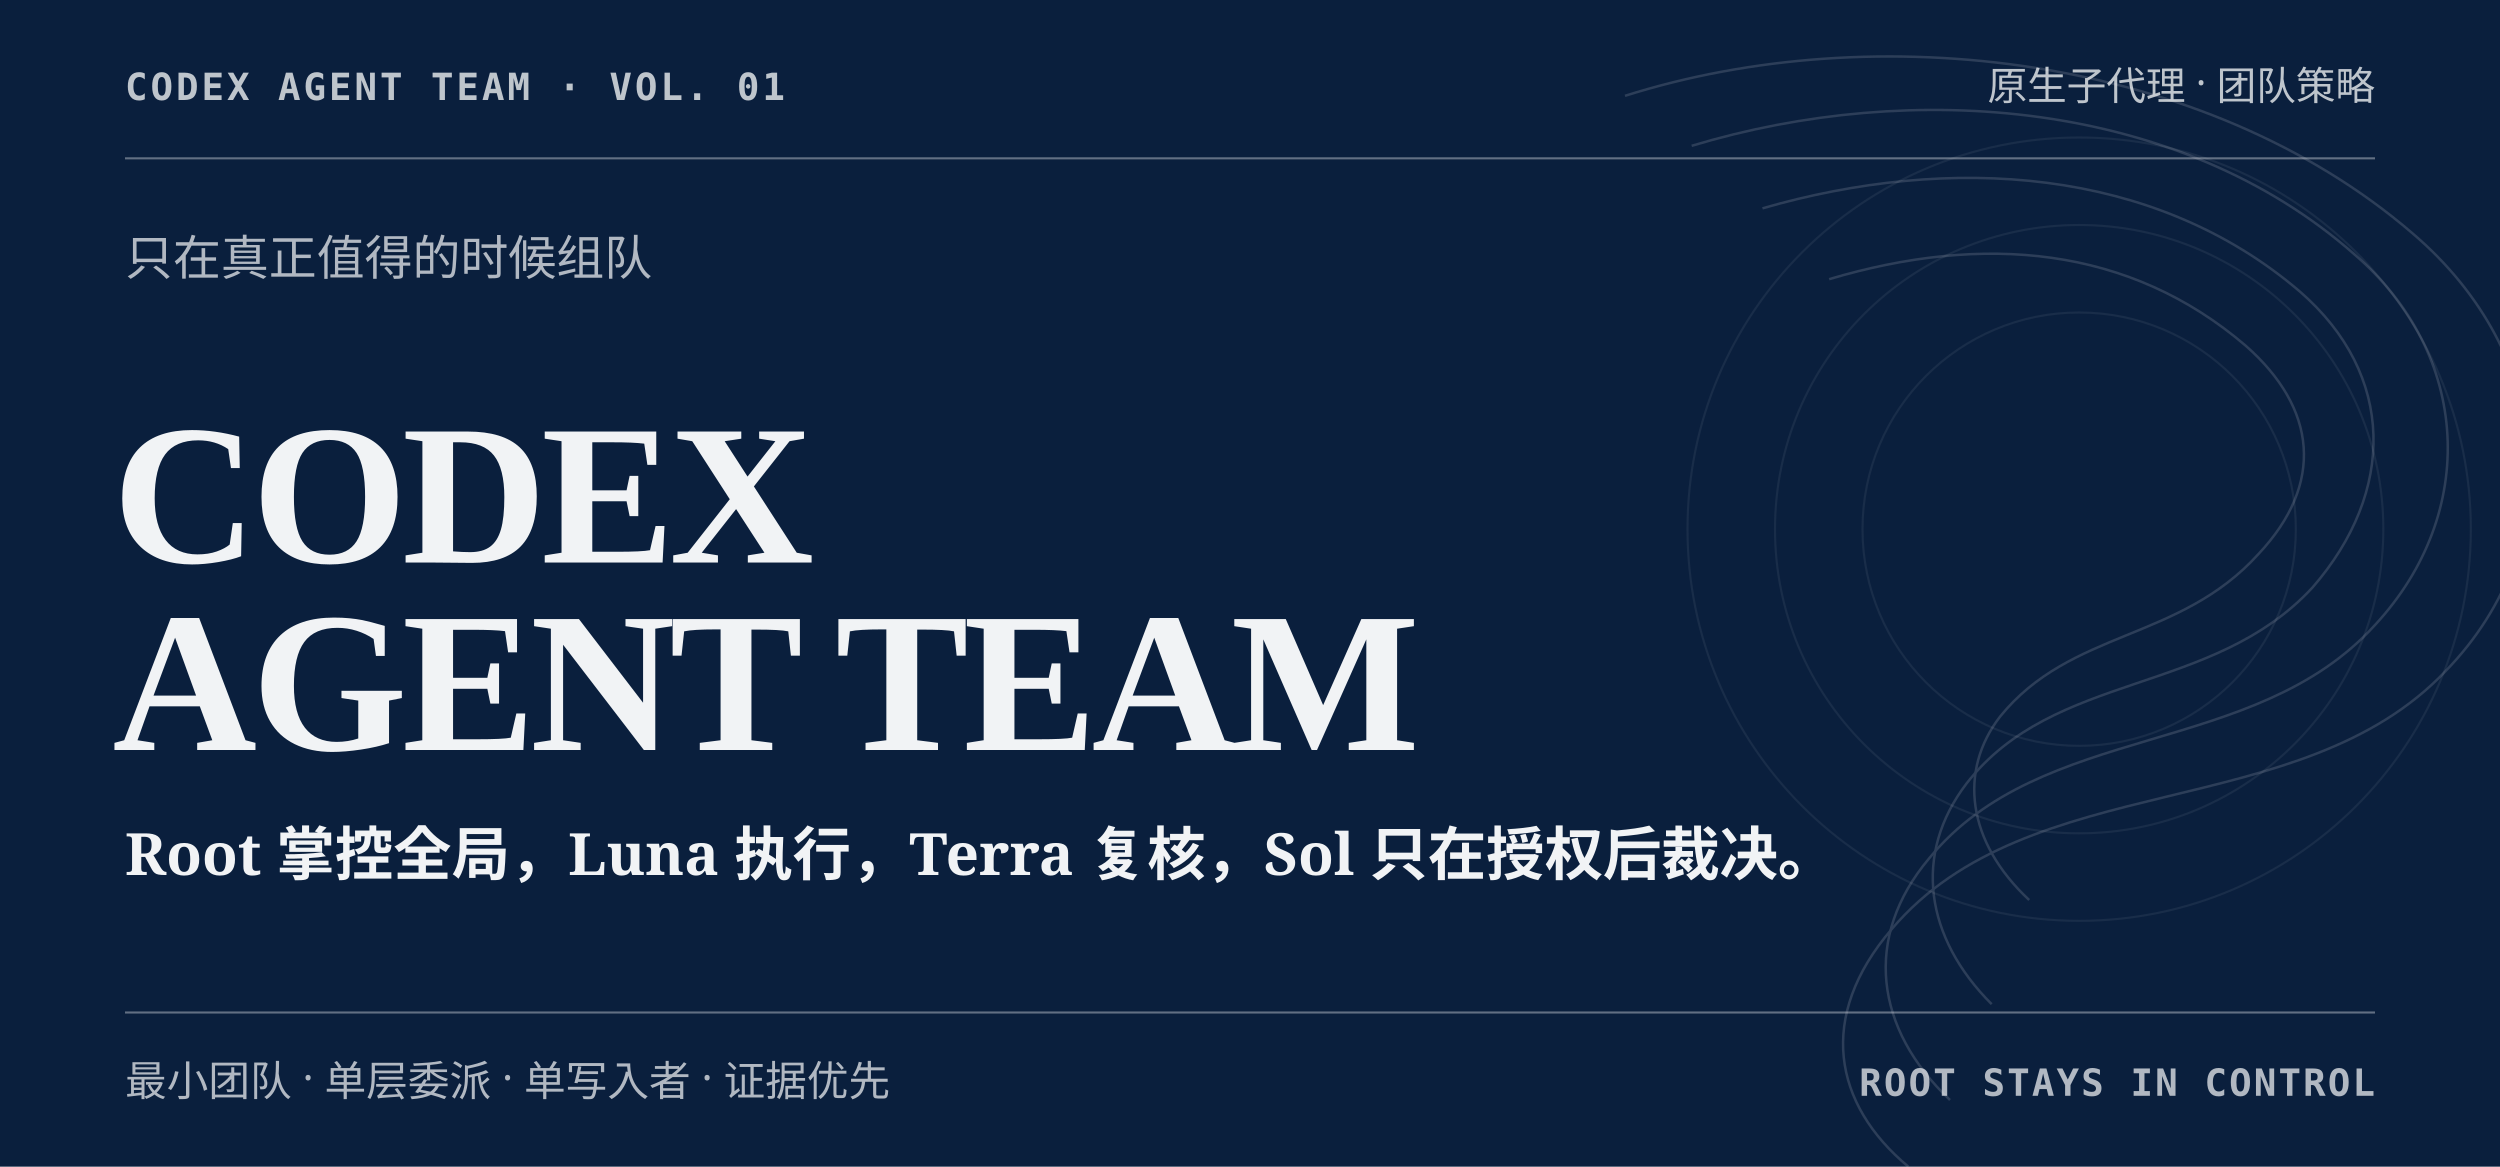
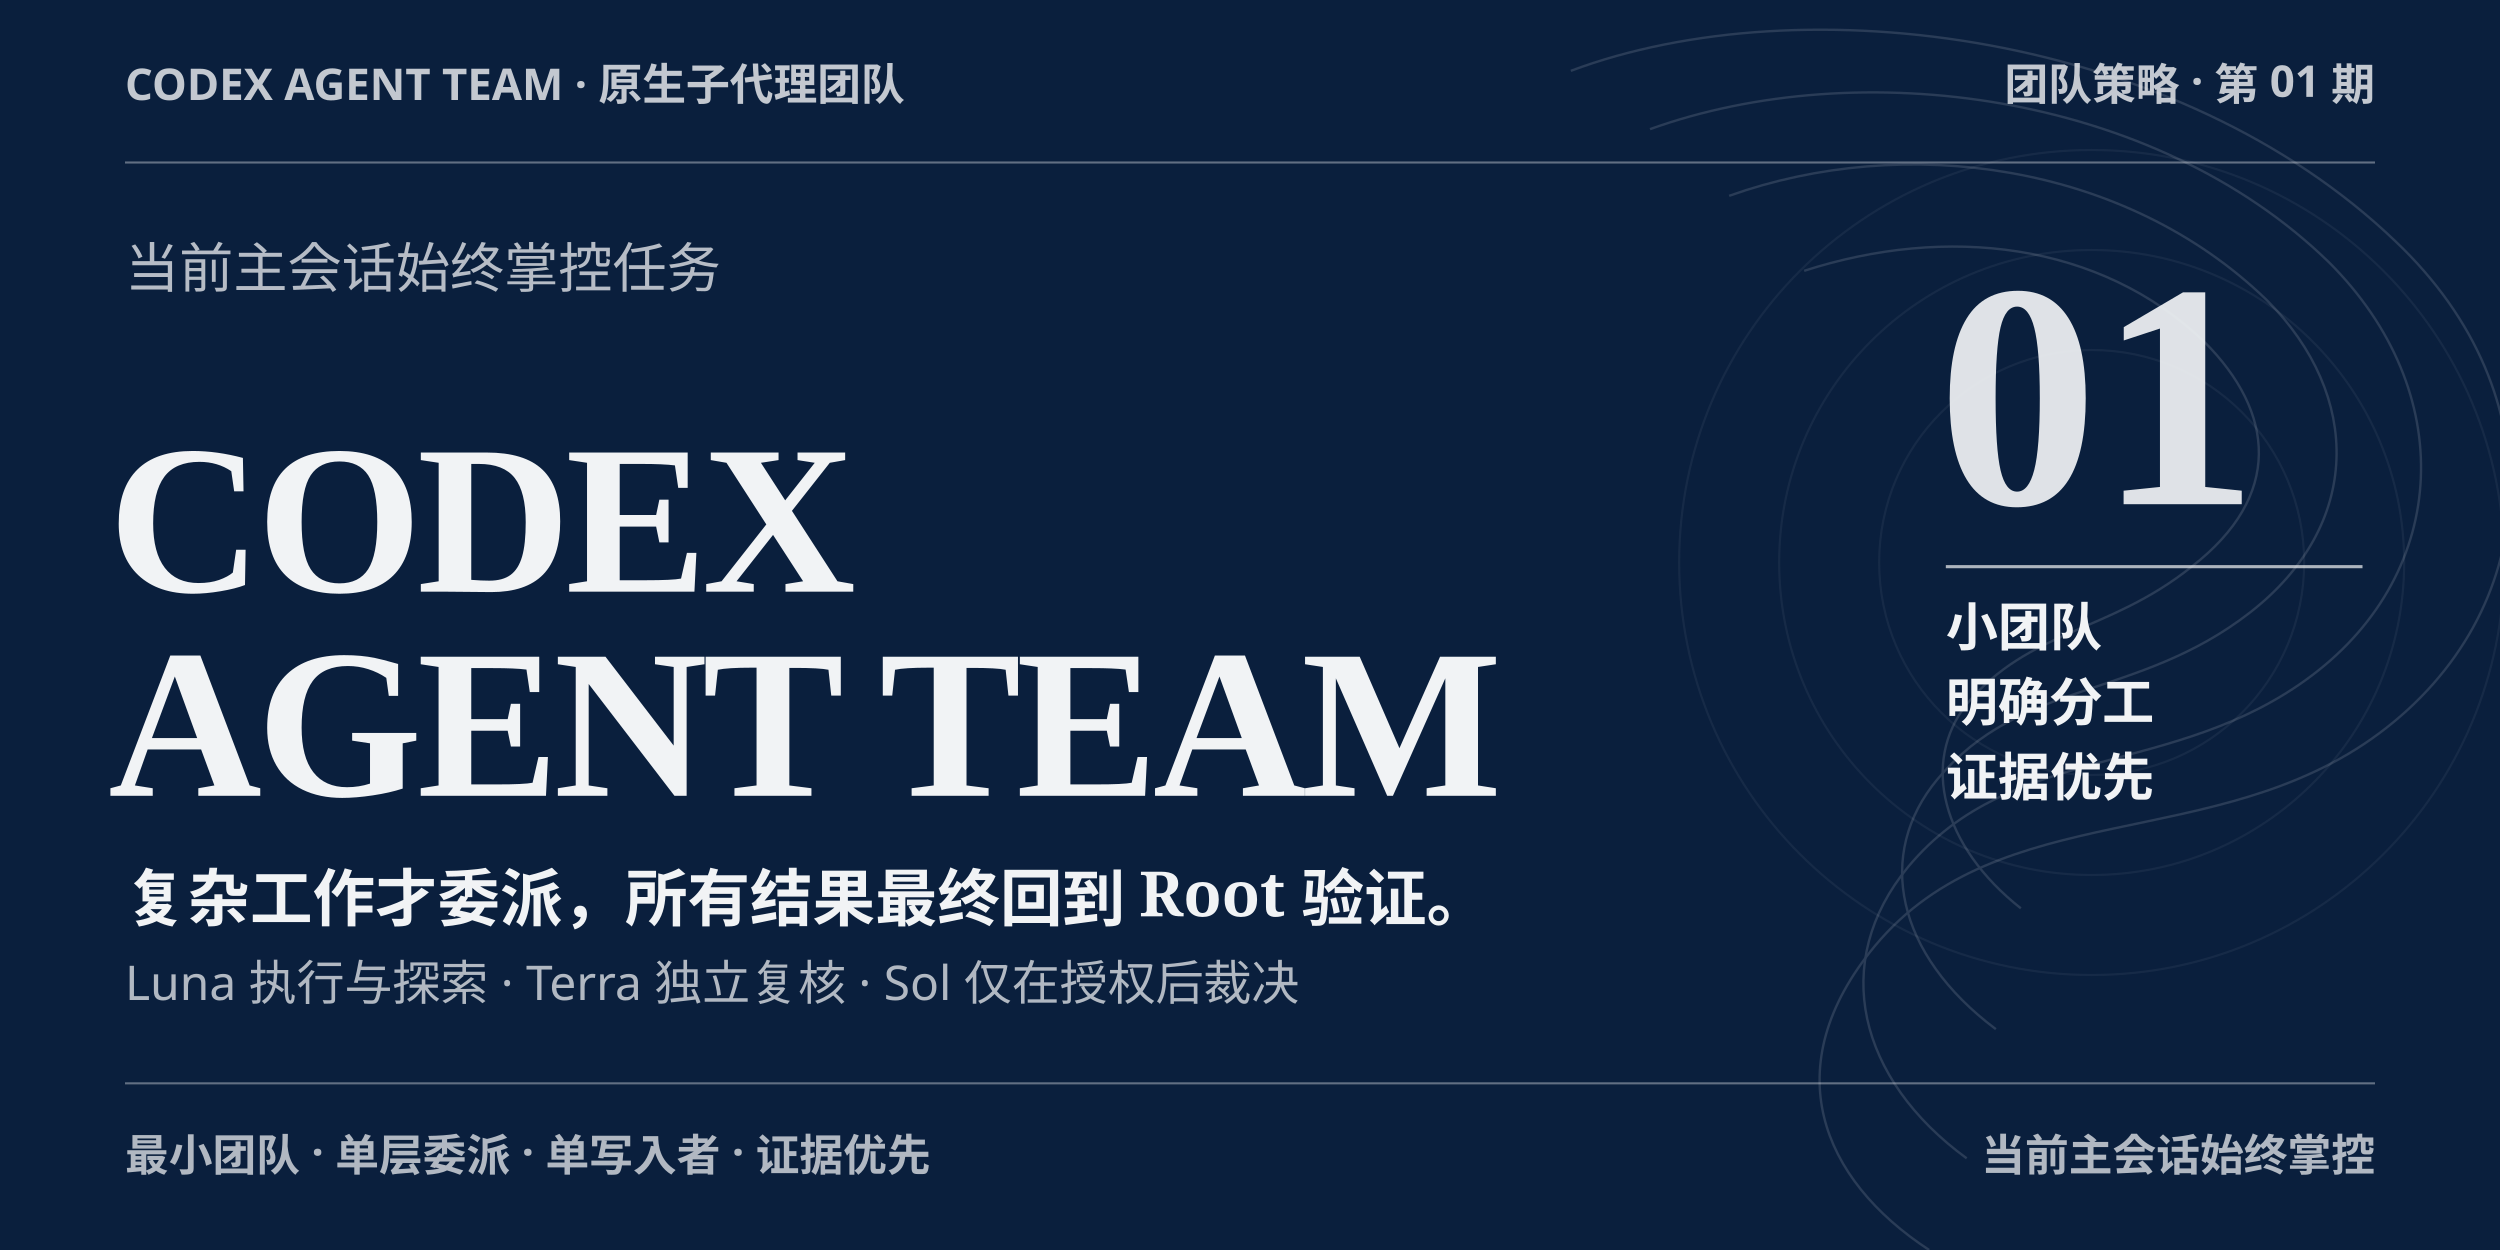
- <svg xmlns="http://www.w3.org/2000/svg" width="1200" height="560" viewBox="0 0 1200 560" role="img" aria-labelledby="title desc">
-   <rect width="1200" height="560" fill="#0a1f3d" />
-   <g fill="none" stroke="#f1f3f5" stroke-width="1.2" opacity="0.15">
-     <path d="M780 46 C900 8 1058 26 1158 112 C1226 170 1234 260 1174 322 C1104 396 974 368 908 446 C872 488 880 530 916 560" />
-     <path d="M812 70 C918 38 1046 48 1130 122 C1186 170 1190 246 1140 300 C1082 364 980 346 926 412 C894 450 900 494 936 528" />
-     <path d="M846 100 C936 74 1034 80 1104 140 C1150 180 1150 236 1110 282 C1062 334 986 322 944 376 C918 410 924 450 956 482" />
-     <path d="M878 134 C952 112 1022 118 1078 166 C1112 196 1116 232 1084 266 C1046 308 994 302 960 344 C940 370 944 404 974 432" />
+ <svg xmlns="http://www.w3.org/2000/svg" width="1200" height="600" viewBox="0 0 1200 600" role="img" aria-labelledby="title desc">
+   <rect width="1200" height="600" fill="#0a1f3d" />
+   <g fill="none" stroke="#f1f3f5" stroke-width="1.15" opacity="0.14">
+     <path d="M754 34 C866 -8 1046 16 1150 116 C1228 190 1220 294 1142 352 C1064 410 960 382 900 454 C852 512 874 566 926 600" />
+     <path d="M792 62 C892 26 1034 44 1118 126 C1180 188 1176 274 1110 324 C1044 374 966 356 916 416 C878 462 892 518 944 556" />
+     <path d="M830 94 C914 64 1020 78 1088 144 C1134 190 1134 252 1080 294 C1026 336 970 326 930 374 C900 410 910 458 958 494" />
+     <path d="M866 130 C934 108 1008 116 1058 164 C1092 198 1096 238 1052 272 C1012 304 974 302 944 338 C922 366 932 406 970 436" />
  </g>
-   <g fill="none" stroke="#f1f3f5" stroke-width="1" opacity="0.07">
-     <circle cx="998" cy="254" r="188" />
-     <circle cx="998" cy="254" r="146" />
-     <circle cx="998" cy="254" r="104" />
+   <g fill="none" stroke="#f1f3f5" stroke-width="1" opacity="0.055">
+     <circle cx="1004" cy="270" r="198" />
+     <circle cx="1004" cy="270" r="150" />
+     <circle cx="1004" cy="270" r="102" />
  </g>
-   <line x1="60" y1="76" x2="1140" y2="76" stroke="#f1f3f5" stroke-width="1" opacity="0.38" />
-   <line x1="60" y1="486" x2="1140" y2="486" stroke="#f1f3f5" stroke-width="1" opacity="0.38" />
-   <text x="60" y="48" font-family="IBM Plex Mono, SFMono-Regular, Menlo, monospace" font-size="18" font-weight="600" letter-spacing="1.4" fill="#f1f3f5" opacity="0.78">CODEX AGENT TEAM · VOL. 01</text>
-   <text x="1140" y="48" text-anchor="end" font-family="Noto Sans SC, PingFang SC, Microsoft YaHei, sans-serif" font-size="19" font-weight="500" fill="#f1f3f5" opacity="0.78">原生子代理 · 团队策略</text>
-   <text x="60" y="132" font-family="Noto Sans SC, PingFang SC, Microsoft YaHei, sans-serif" font-size="23" font-weight="500" fill="#f1f3f5" opacity="0.72">只在真正值得的时候组队</text>
-   <text x="54" y="270" font-family="Playfair Display, Georgia, Times New Roman, serif" font-size="96" font-weight="700" letter-spacing="-2.5" fill="#f1f3f5">CODEX</text>
-   <text x="54" y="360" font-family="Playfair Display, Georgia, Times New Roman, serif" font-size="96" font-weight="700" letter-spacing="-2.5" fill="#f1f3f5">AGENT TEAM</text>
-   <text x="60" y="420" font-family="Noto Serif SC, Songti SC, STSong, Georgia, serif" font-size="28" font-weight="600" fill="#f1f3f5">Root 掌控全局，Luna 执行，Terra 复核，Sol 只在授权后裁决。</text>
-   <text x="60" y="526" font-family="Noto Sans SC, PingFang SC, Microsoft YaHei, sans-serif" font-size="20" font-weight="500" fill="#f1f3f5" opacity="0.72">最小团队 · 单层委派 · 单写入者 · 证据优先</text>
-   <text x="1140" y="526" text-anchor="end" font-family="IBM Plex Mono, SFMono-Regular, Menlo, monospace" font-size="18" font-weight="600" letter-spacing="1" fill="#f1f3f5" opacity="0.72">ROOT STAYS IN CONTROL</text>
+   <line x1="60" y1="78" x2="1140" y2="78" stroke="#f1f3f5" stroke-width="1" opacity="0.38" />
+   <line x1="60" y1="520" x2="1140" y2="520" stroke="#f1f3f5" stroke-width="1" opacity="0.38" />
+   <text x="60" y="48" font-family="Noto Sans SC, PingFang SC, Microsoft YaHei, sans-serif" font-size="21" font-weight="600" fill="#f1f3f5" opacity="0.8">CODEX AGENT TEAM · 原生子代理团队</text>
+   <text x="1140" y="48" text-anchor="end" font-family="Noto Sans SC, PingFang SC, Microsoft YaHei, sans-serif" font-size="21" font-weight="600" fill="#f1f3f5" opacity="0.8">团队策略 · 第 01 期</text>
+   <text x="60" y="138" font-family="Noto Sans SC, PingFang SC, Microsoft YaHei, sans-serif" font-size="26" font-weight="500" fill="#f1f3f5" opacity="0.74">当前主会话始终掌控任务</text>
+   <text x="52" y="284" font-family="Playfair Display, Georgia, Times New Roman, serif" font-size="102" font-weight="700" letter-spacing="-2.4" fill="#f1f3f5">CODEX</text>
+   <text x="52" y="382" font-family="Playfair Display, Georgia, Times New Roman, serif" font-size="102" font-weight="700" letter-spacing="-2.4" fill="#f1f3f5">AGENT TEAM</text>
+   <text x="60" y="442" font-family="Noto Serif SC, Songti SC, STSong, Georgia, serif" font-size="30" font-weight="600" fill="#f1f3f5">复杂工作才委派，所有结果最终回到 Root 验证。</text>
+   <text x="60" y="480" font-family="Noto Sans SC, PingFang SC, Microsoft YaHei, sans-serif" font-size="23" font-weight="500" fill="#f1f3f5" opacity="0.72">Luna 执行与探索 · Terra 独立复核 · Sol 仅在授权后裁决</text>
+   <g transform="translate(930 132)">
+     <text x="0" y="110" font-family="Playfair Display, Georgia, Times New Roman, serif" font-size="154" font-weight="700" fill="#f1f3f5" opacity="0.92">01</text>
+     <line x1="4" y1="140" x2="204" y2="140" stroke="#f1f3f5" stroke-width="1.5" opacity="0.7" />
+     <text x="4" y="178" font-family="Noto Serif SC, Songti SC, STSong, Georgia, serif" font-size="25" font-weight="600" fill="#f1f3f5">小团队</text>
+     <text x="4" y="214" font-family="Noto Serif SC, Songti SC, STSong, Georgia, serif" font-size="25" font-weight="600" fill="#f1f3f5">明确分工</text>
+     <text x="4" y="250" font-family="Noto Serif SC, Songti SC, STSong, Georgia, serif" font-size="25" font-weight="600" fill="#f1f3f5">证据优先</text>
+   </g>
+   <text x="60" y="562" font-family="Noto Sans SC, PingFang SC, Microsoft YaHei, sans-serif" font-size="21" font-weight="600" fill="#f1f3f5" opacity="0.72">最小团队 · 单层委派 · 单写入者 · 证据优先</text>
+   <text x="1140" y="562" text-anchor="end" font-family="Noto Sans SC, PingFang SC, Microsoft YaHei, sans-serif" font-size="21" font-weight="600" fill="#f1f3f5" opacity="0.72">当前主会话始终掌控</text>
</svg>
